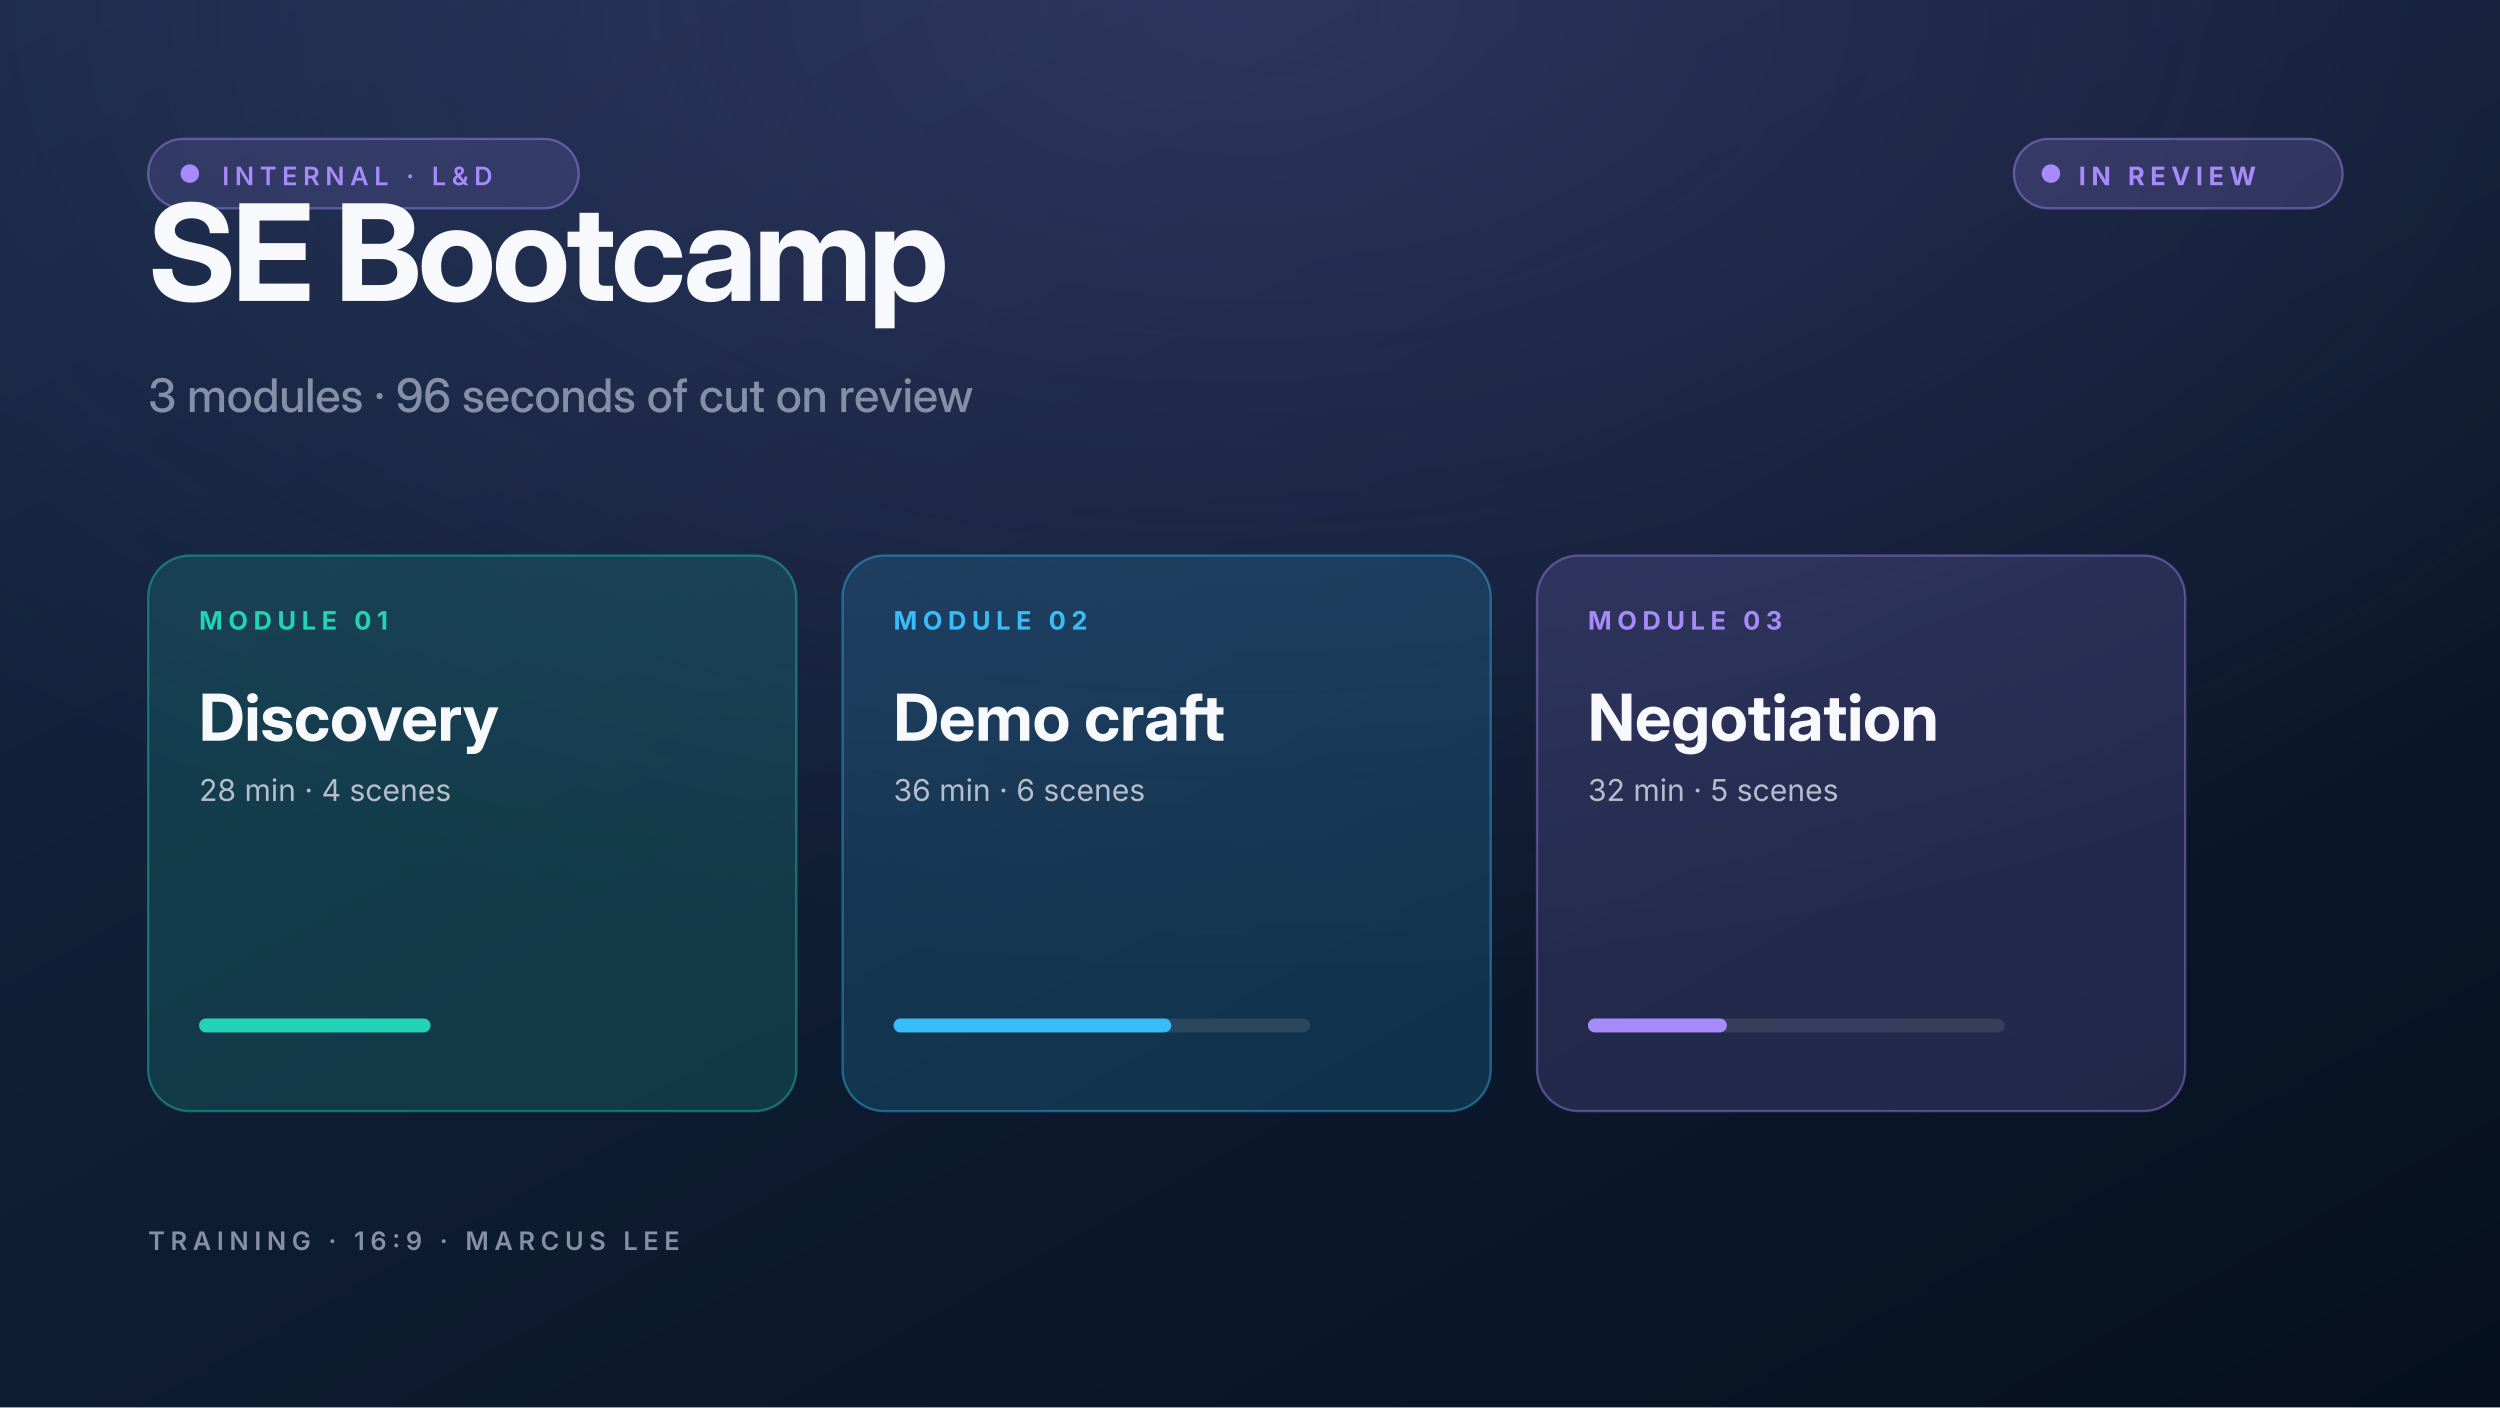
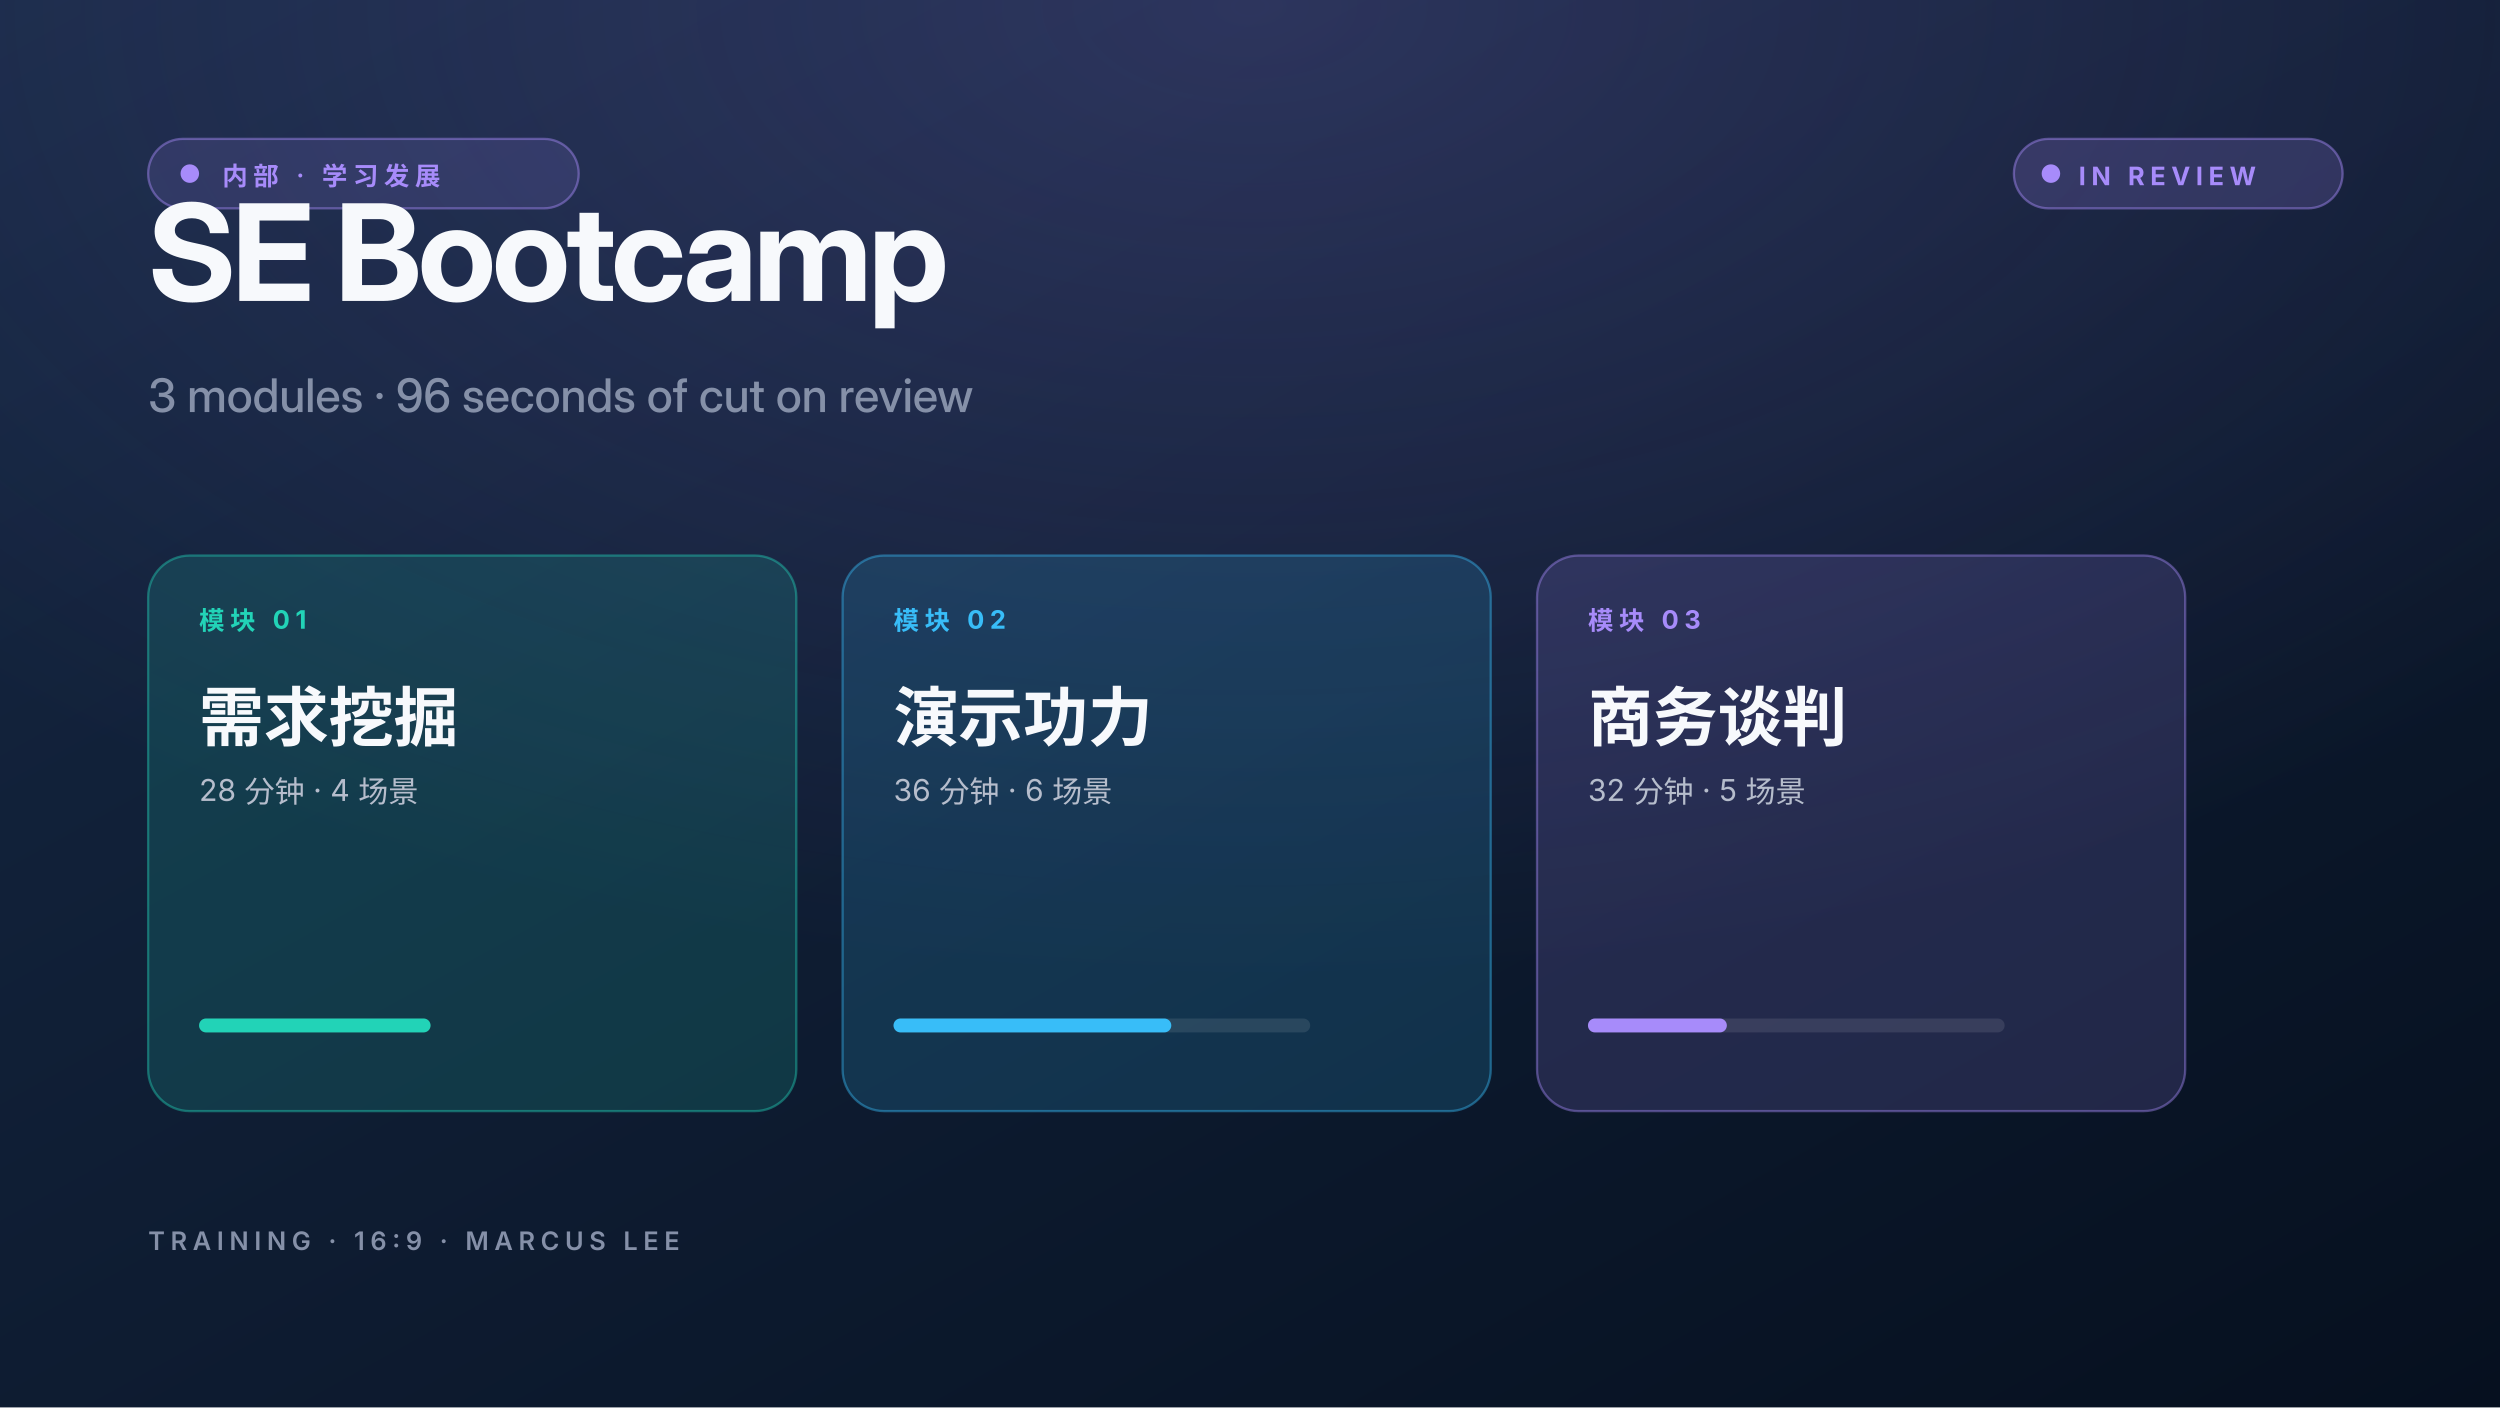
<svg xmlns="http://www.w3.org/2000/svg" viewBox="0 0 1080 608" width="1080" height="608" role="img" aria-label="Onboarding · Sales engineering bootcamp">
  <defs>
    <linearGradient id="bc-bg" x1="0" y1="0" x2="1" y2="1">
      <stop offset="0%" stop-color="#162844" />
      <stop offset="100%" stop-color="#06101F" />
    </linearGradient>
    <radialGradient id="bc-glow" cx="0.5" cy="0" r="0.7">
      <stop offset="0%" stop-color="#A78BFA" stop-opacity="0.18" />
      <stop offset="100%" stop-color="#A78BFA" stop-opacity="0" />
    </radialGradient>
  </defs>
  <rect width="1080" height="608" fill="url(#bc-bg)" />
  <rect width="1080" height="608" fill="url(#bc-glow)" />
  <g transform="translate(64 240)">
    <g>
      <rect width="280" height="240" rx="18" fill="rgba(34,211,183,0.16)" stroke="rgba(34,211,183,0.42)" />
-       <text x="22" y="32" font-family="Inter, sans-serif" font-size="11" fill="#22D3B7" font-weight="700" letter-spacing="2.4">MODULE 01</text>
-       <text x="22" y="80" font-family="Inter Display, Inter, sans-serif" font-size="28" font-weight="700" fill="#F7F9FC">Discovery</text>
-       <text x="22" y="106" font-family="Inter, sans-serif" font-size="13" fill="#B6BDCC">28 min · 4 scenes</text>
+       <text x="22" y="32" font-family="Inter, sans-serif" font-size="11" fill="#22D3B7" font-weight="700" letter-spacing="2.4">模块 01</text>
+       <text x="22" y="80" font-family="Inter Display, Inter, sans-serif" font-size="28" font-weight="700" fill="#F7F9FC">需求挖掘</text>
+       <text x="22" y="106" font-family="Inter, sans-serif" font-size="13" fill="#B6BDCC">28 分钟 · 4 场景</text>
      <rect x="22" y="200" width="100" height="6" rx="3" fill="rgba(255,255,255,0.10)" />
      <rect x="22" y="200" width="100" height="6" rx="3" fill="#22D3B7" />
    </g>
    <g transform="translate(300 0)">
      <rect width="280" height="240" rx="18" fill="rgba(56,189,248,0.16)" stroke="rgba(56,189,248,0.42)" />
-       <text x="22" y="32" font-family="Inter, sans-serif" font-size="11" fill="#38BDF8" font-weight="700" letter-spacing="2.4">MODULE 02</text>
-       <text x="22" y="80" font-family="Inter Display, Inter, sans-serif" font-size="28" font-weight="700" fill="#F7F9FC">Demo craft</text>
-       <text x="22" y="106" font-family="Inter, sans-serif" font-size="13" fill="#B6BDCC">36 min · 6 scenes</text>
+       <text x="22" y="32" font-family="Inter, sans-serif" font-size="11" fill="#38BDF8" font-weight="700" letter-spacing="2.4">模块 02</text>
+       <text x="22" y="80" font-family="Inter Display, Inter, sans-serif" font-size="28" font-weight="700" fill="#F7F9FC">演示功力</text>
+       <text x="22" y="106" font-family="Inter, sans-serif" font-size="13" fill="#B6BDCC">36 分钟 · 6 场景</text>
      <rect x="22" y="200" width="180" height="6" rx="3" fill="rgba(255,255,255,0.10)" />
      <rect x="22" y="200" width="120" height="6" rx="3" fill="#38BDF8" />
    </g>
    <g transform="translate(600 0)">
      <rect width="280" height="240" rx="18" fill="rgba(167,139,250,0.16)" stroke="rgba(167,139,250,0.42)" />
-       <text x="22" y="32" font-family="Inter, sans-serif" font-size="11" fill="#A78BFA" font-weight="700" letter-spacing="2.4">MODULE 03</text>
-       <text x="22" y="80" font-family="Inter Display, Inter, sans-serif" font-size="28" font-weight="700" fill="#F7F9FC">Negotiation</text>
-       <text x="22" y="106" font-family="Inter, sans-serif" font-size="13" fill="#B6BDCC">32 min · 5 scenes</text>
+       <text x="22" y="32" font-family="Inter, sans-serif" font-size="11" fill="#A78BFA" font-weight="700" letter-spacing="2.4">模块 03</text>
+       <text x="22" y="80" font-family="Inter Display, Inter, sans-serif" font-size="28" font-weight="700" fill="#F7F9FC">商务谈判</text>
+       <text x="22" y="106" font-family="Inter, sans-serif" font-size="13" fill="#B6BDCC">32 分钟 · 5 场景</text>
      <rect x="22" y="200" width="180" height="6" rx="3" fill="rgba(255,255,255,0.10)" />
      <rect x="22" y="200" width="60" height="6" rx="3" fill="#A78BFA" />
    </g>
  </g>
  <g transform="translate(64 60)">
    <rect width="186" height="30" rx="15" fill="rgba(167,139,250,0.14)" stroke="rgba(167,139,250,0.45)" />
    <circle cx="18" cy="15" r="4" fill="#A78BFA" />
-     <text x="32" y="20" font-family="Inter, sans-serif" font-size="11" fill="#A78BFA" font-weight="600" letter-spacing="2.4">INTERNAL · L&amp;D</text>
+     <text x="32" y="20" font-family="Inter, sans-serif" font-size="11" fill="#A78BFA" font-weight="600" letter-spacing="2.4">内部 · 学习发展</text>
  </g>
  <g transform="translate(64 130)" fill="#F7F9FC" font-family="Inter Display, Inter, sans-serif">
    <text font-size="58" font-weight="700" letter-spacing="-1.6">SE Bootcamp</text>
    <text x="0" y="48" font-size="20" font-weight="500" fill="#8590A8">3 modules · 96 seconds of cut on review</text>
  </g>
  <g transform="translate(870 60)">
    <rect width="142" height="30" rx="15" fill="rgba(167,139,250,0.18)" stroke="rgba(167,139,250,0.45)" />
    <circle cx="16" cy="15" r="4" fill="#A78BFA" />
    <text x="28" y="20" font-family="Inter, sans-serif" font-size="11" fill="#A78BFA" font-weight="700" letter-spacing="2.4">IN REVIEW</text>
  </g>
  <g transform="translate(64 540)" font-family="Inter, sans-serif">
    <text font-size="11" fill="#8590A8" letter-spacing="2.4" font-weight="600">TRAINING · 16:9 · MARCUS LEE</text>
  </g>
</svg>
